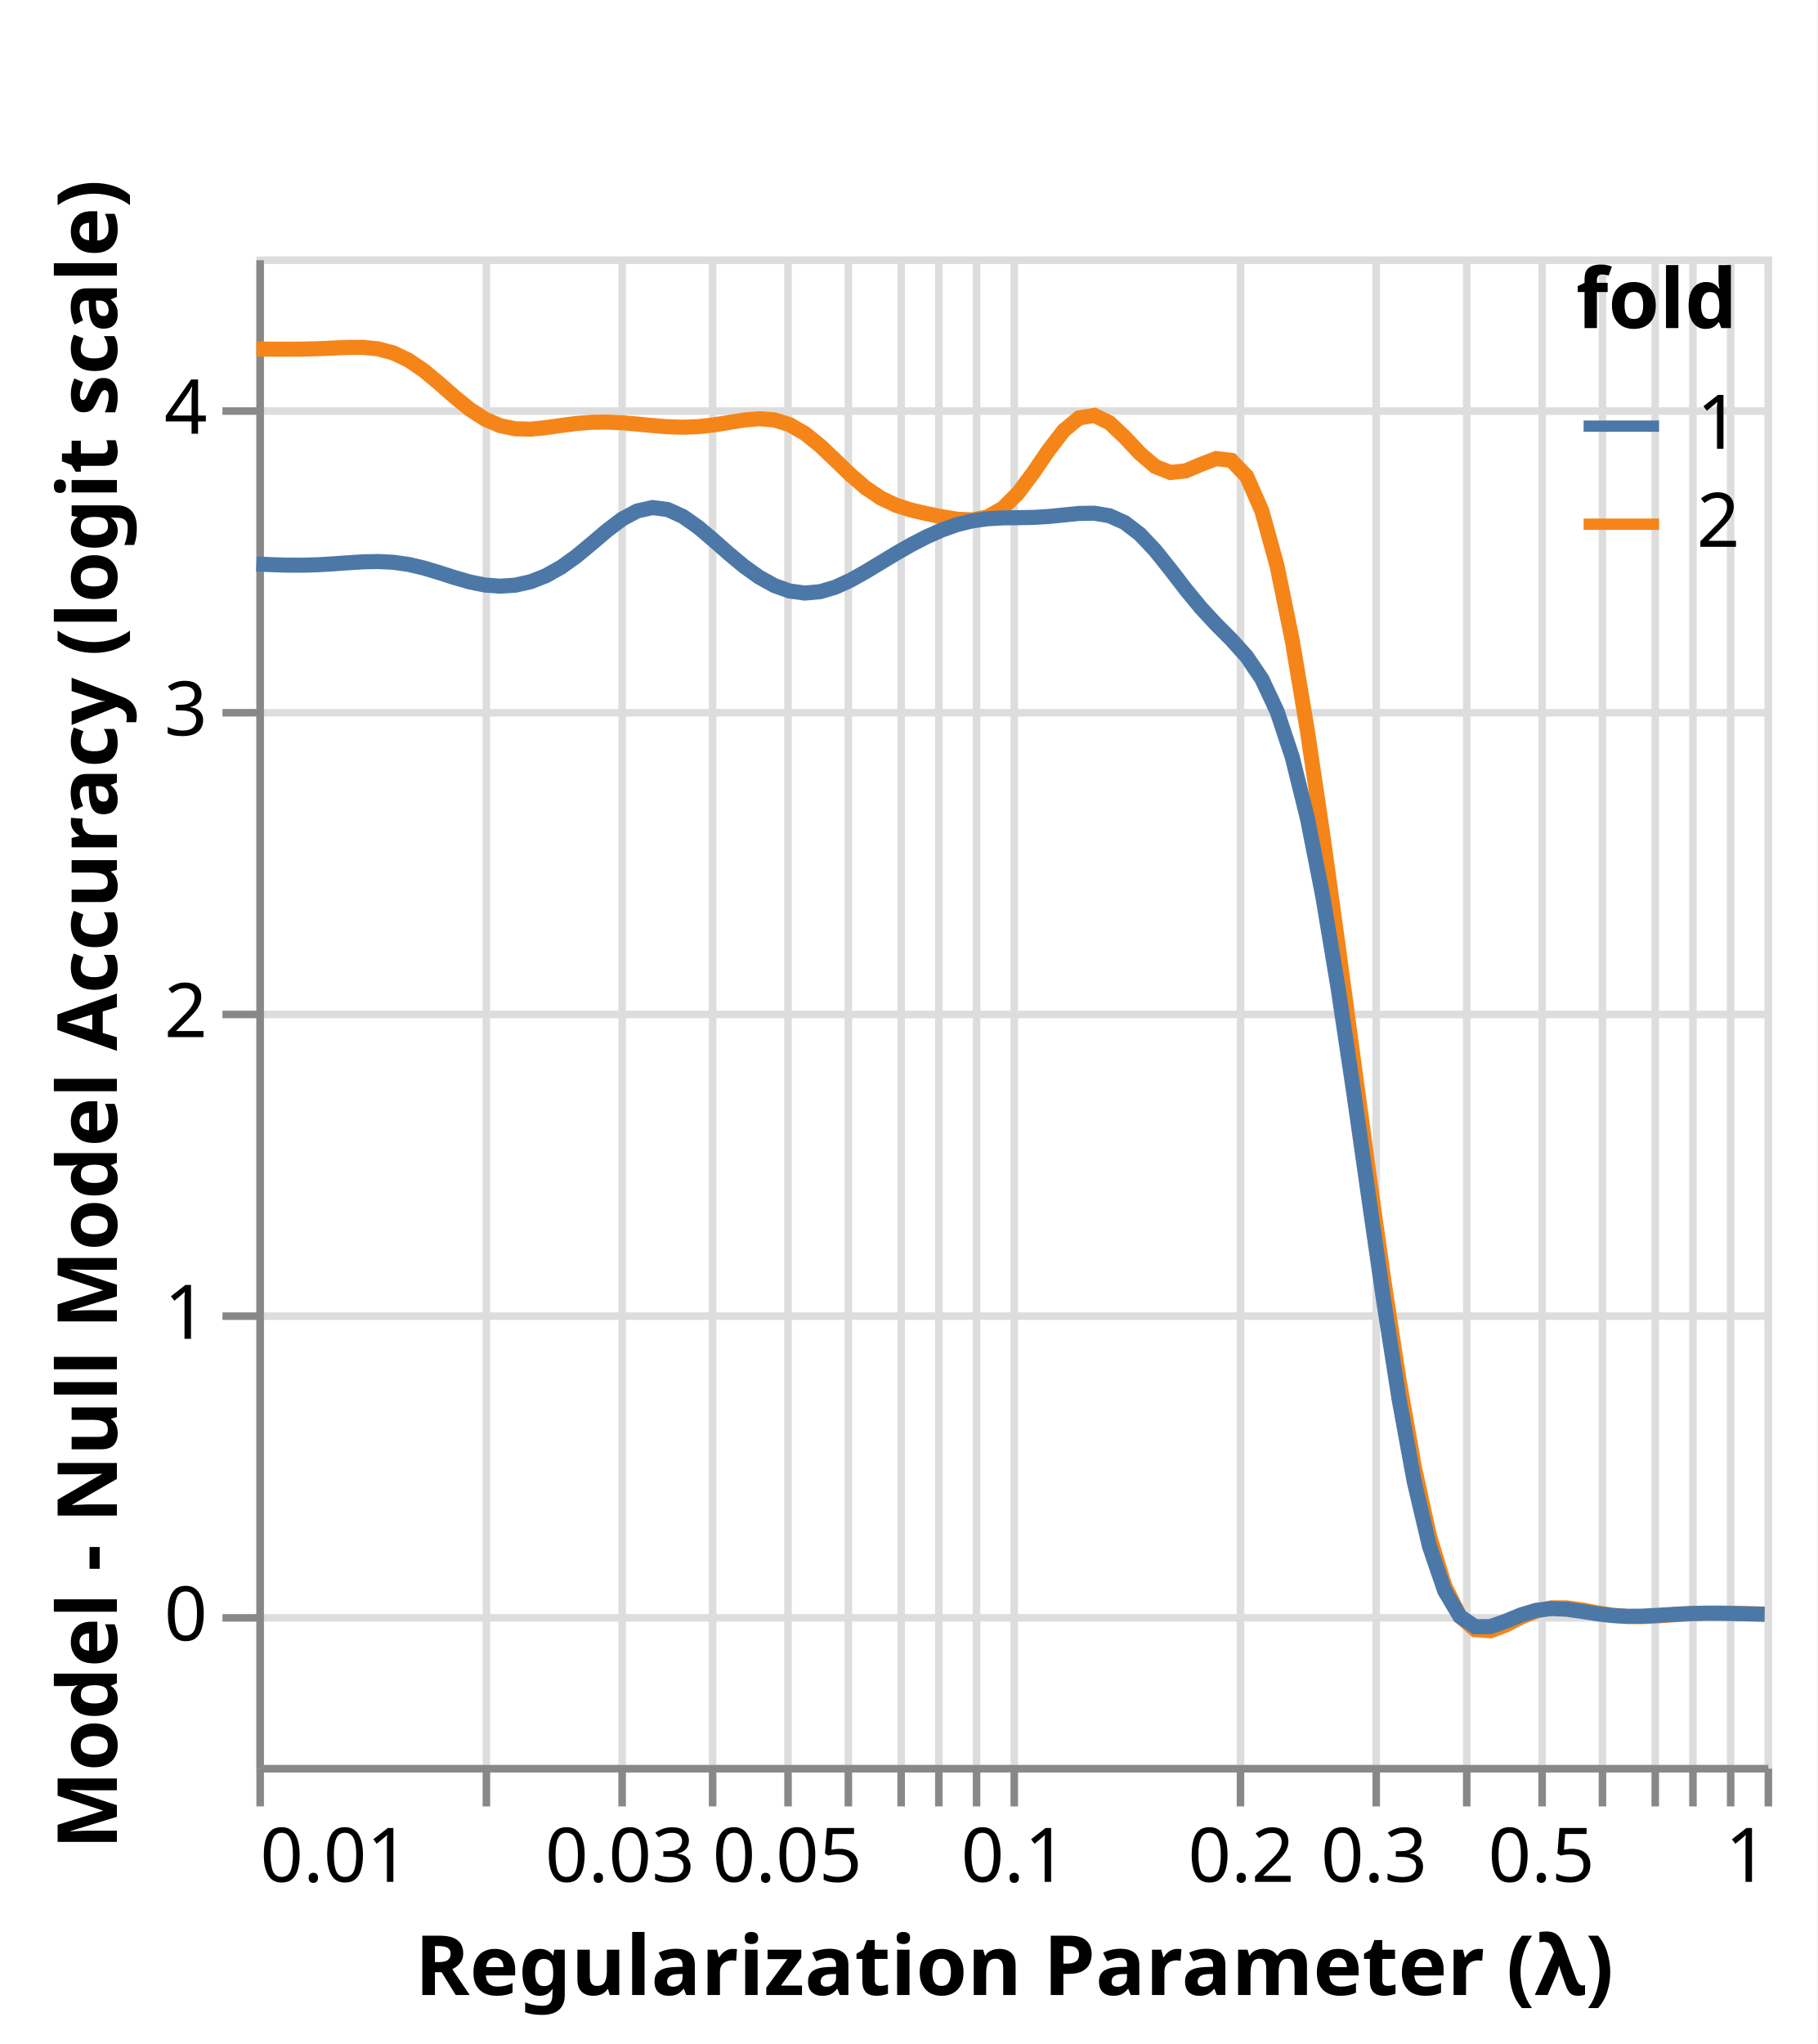
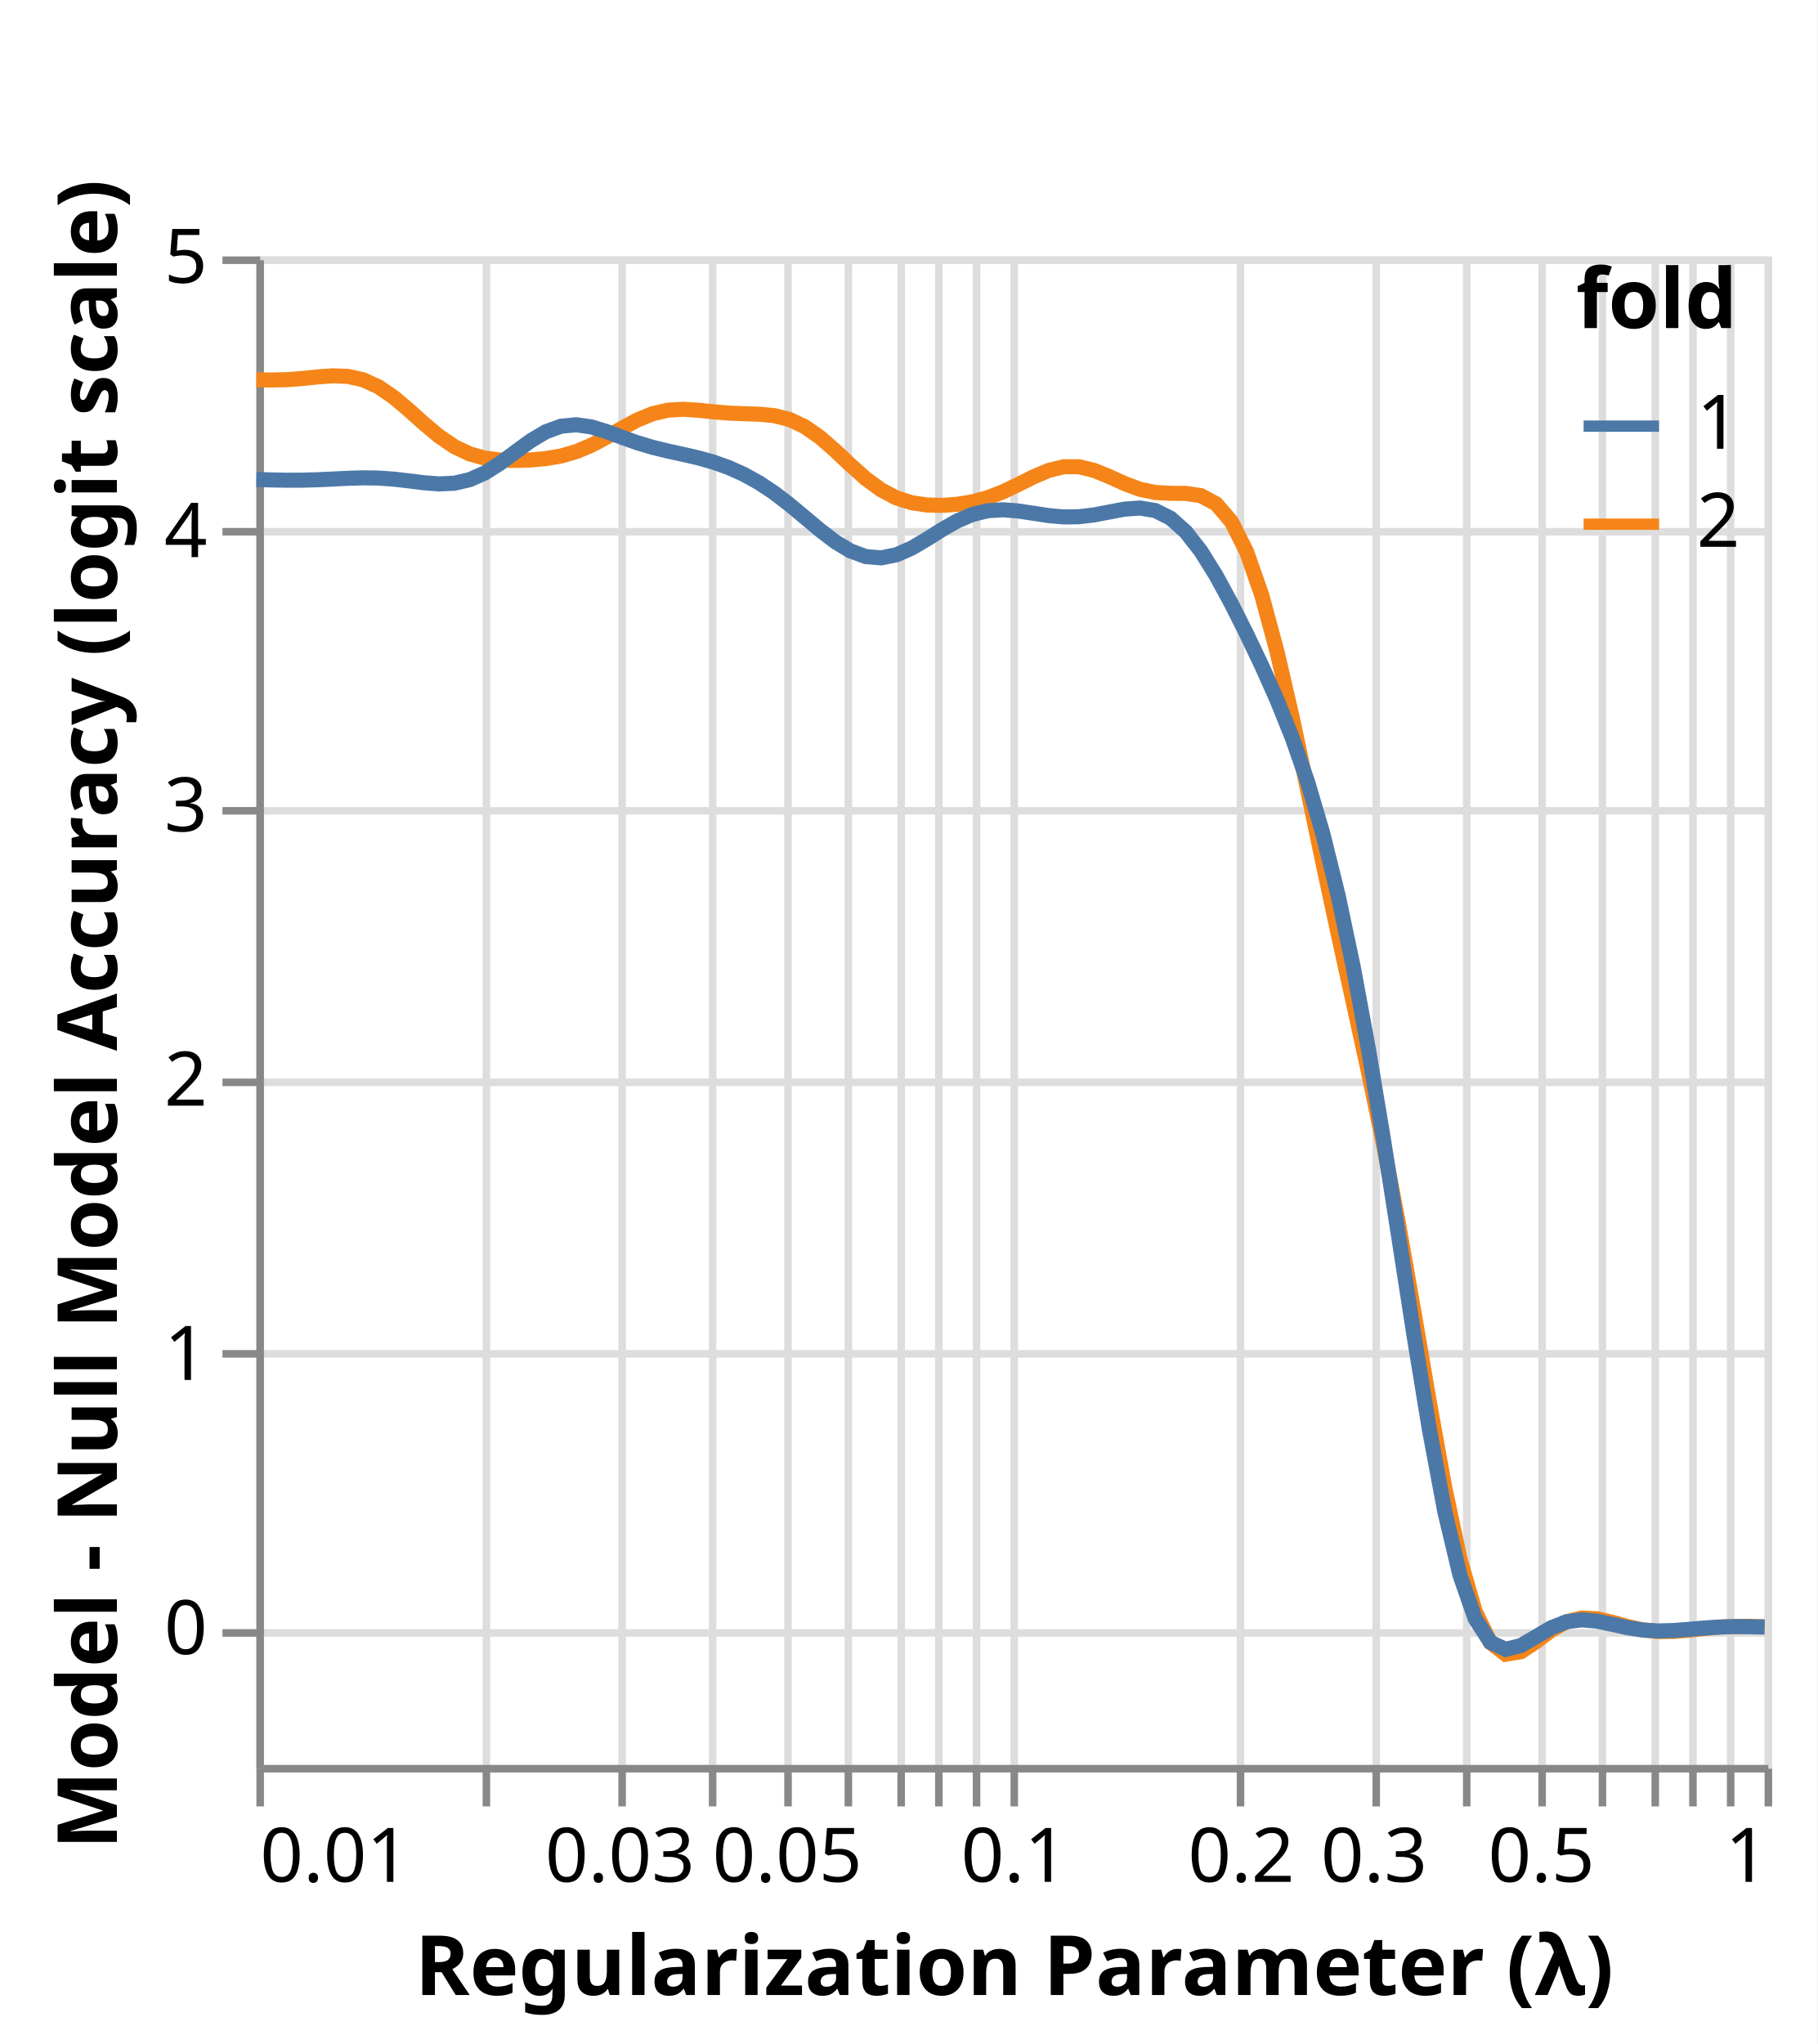
<svg xmlns="http://www.w3.org/2000/svg" class="marks" width="241" height="271" viewBox="0 0 241 271" version="1.1">
  <rect width="241" height="271" fill="white" />
  <g fill="none" stroke-miterlimit="10" transform="translate(34,34)">
    <g class="mark-group role-frame root" role="graphics-object" aria-roledescription="group mark container">
      <g transform="translate(0,0)">
        <path class="background" aria-hidden="true" d="M0.5,0.5h200v200h-200Z" stroke="#ddd" />
        <g>
          <g class="mark-group role-axis" aria-hidden="true">
            <g transform="translate(0.5,200.5)">
              <path class="background" aria-hidden="true" d="M0,0h0v0h0Z" pointer-events="none" />
              <g>
                <g class="mark-rule role-axis-grid" pointer-events="none">
                  <line transform="translate(0,-200)" x2="0" y2="200" stroke="#ddd" stroke-width="1" opacity="1" />
                  <line transform="translate(30,-200)" x2="0" y2="200" stroke="#ddd" stroke-width="1" opacity="1" />
                  <line transform="translate(48,-200)" x2="0" y2="200" stroke="#ddd" stroke-width="1" opacity="1" />
                  <line transform="translate(60,-200)" x2="0" y2="200" stroke="#ddd" stroke-width="1" opacity="1" />
                  <line transform="translate(70,-200)" x2="0" y2="200" stroke="#ddd" stroke-width="1" opacity="1" />
                  <line transform="translate(78,-200)" x2="0" y2="200" stroke="#ddd" stroke-width="1" opacity="1" />
                  <line transform="translate(85,-200)" x2="0" y2="200" stroke="#ddd" stroke-width="1" opacity="1" />
                  <line transform="translate(90,-200)" x2="0" y2="200" stroke="#ddd" stroke-width="1" opacity="1" />
                  <line transform="translate(95,-200)" x2="0" y2="200" stroke="#ddd" stroke-width="1" opacity="1" />
                  <line transform="translate(100,-200)" x2="0" y2="200" stroke="#ddd" stroke-width="1" opacity="1" />
                  <line transform="translate(130,-200)" x2="0" y2="200" stroke="#ddd" stroke-width="1" opacity="1" />
                  <line transform="translate(148,-200)" x2="0" y2="200" stroke="#ddd" stroke-width="1" opacity="1" />
                  <line transform="translate(160,-200)" x2="0" y2="200" stroke="#ddd" stroke-width="1" opacity="1" />
                  <line transform="translate(170,-200)" x2="0" y2="200" stroke="#ddd" stroke-width="1" opacity="1" />
                  <line transform="translate(178,-200)" x2="0" y2="200" stroke="#ddd" stroke-width="1" opacity="1" />
                  <line transform="translate(185,-200)" x2="0" y2="200" stroke="#ddd" stroke-width="1" opacity="1" />
                  <line transform="translate(190,-200)" x2="0" y2="200" stroke="#ddd" stroke-width="1" opacity="1" />
                  <line transform="translate(195,-200)" x2="0" y2="200" stroke="#ddd" stroke-width="1" opacity="1" />
                  <line transform="translate(200,-200)" x2="0" y2="200" stroke="#ddd" stroke-width="1" opacity="1" />
                </g>
              </g>
              <path class="foreground" aria-hidden="true" d="" pointer-events="none" display="none" />
            </g>
          </g>
          <g class="mark-group role-axis" aria-hidden="true">
            <g transform="translate(0.5,0.5)">
              <path class="background" aria-hidden="true" d="M0,0h0v0h0Z" pointer-events="none" />
              <g>
                <g class="mark-rule role-axis-grid" pointer-events="none">
-                   <line transform="translate(0,180)" x2="200" y2="0" stroke="#ddd" stroke-width="1" opacity="1" />
-                   <line transform="translate(0,140)" x2="200" y2="0" stroke="#ddd" stroke-width="1" opacity="1" />
-                   <line transform="translate(0,100)" x2="200" y2="0" stroke="#ddd" stroke-width="1" opacity="1" />
-                   <line transform="translate(0,60)" x2="200" y2="0" stroke="#ddd" stroke-width="1" opacity="1" />
-                   <line transform="translate(0,20)" x2="200" y2="0" stroke="#ddd" stroke-width="1" opacity="1" />
+                   <line transform="translate(0,182)" x2="200" y2="0" stroke="#ddd" stroke-width="1" opacity="1" />
+                   <line transform="translate(0,145)" x2="200" y2="0" stroke="#ddd" stroke-width="1" opacity="1" />
+                   <line transform="translate(0,109)" x2="200" y2="0" stroke="#ddd" stroke-width="1" opacity="1" />
+                   <line transform="translate(0,73)" x2="200" y2="0" stroke="#ddd" stroke-width="1" opacity="1" />
+                   <line transform="translate(0,36)" x2="200" y2="0" stroke="#ddd" stroke-width="1" opacity="1" />
+                   <line transform="translate(0,0)" x2="200" y2="0" stroke="#ddd" stroke-width="1" opacity="1" />
                </g>
              </g>
              <path class="foreground" aria-hidden="true" d="" pointer-events="none" display="none" />
            </g>
          </g>
          <g class="mark-group role-axis" role="graphics-symbol" aria-roledescription="axis" aria-label="X-axis titled 'Regularization Parameter (λ)' for a log scale with values from 0.01 to 1">
            <g transform="translate(0.5,200.5)">
              <path class="background" aria-hidden="true" d="M0,0h0v0h0Z" pointer-events="none" />
              <g>
                <g class="mark-rule role-axis-tick" pointer-events="none">
                  <line transform="translate(0,0)" x2="0" y2="5" stroke="#888" stroke-width="1" opacity="1" />
                  <line transform="translate(30,0)" x2="0" y2="5" stroke="#888" stroke-width="1" opacity="1" />
                  <line transform="translate(48,0)" x2="0" y2="5" stroke="#888" stroke-width="1" opacity="1" />
                  <line transform="translate(60,0)" x2="0" y2="5" stroke="#888" stroke-width="1" opacity="1" />
                  <line transform="translate(70,0)" x2="0" y2="5" stroke="#888" stroke-width="1" opacity="1" />
                  <line transform="translate(78,0)" x2="0" y2="5" stroke="#888" stroke-width="1" opacity="1" />
                  <line transform="translate(85,0)" x2="0" y2="5" stroke="#888" stroke-width="1" opacity="1" />
                  <line transform="translate(90,0)" x2="0" y2="5" stroke="#888" stroke-width="1" opacity="1" />
                  <line transform="translate(95,0)" x2="0" y2="5" stroke="#888" stroke-width="1" opacity="1" />
                  <line transform="translate(100,0)" x2="0" y2="5" stroke="#888" stroke-width="1" opacity="1" />
                  <line transform="translate(130,0)" x2="0" y2="5" stroke="#888" stroke-width="1" opacity="1" />
                  <line transform="translate(148,0)" x2="0" y2="5" stroke="#888" stroke-width="1" opacity="1" />
                  <line transform="translate(160,0)" x2="0" y2="5" stroke="#888" stroke-width="1" opacity="1" />
                  <line transform="translate(170,0)" x2="0" y2="5" stroke="#888" stroke-width="1" opacity="1" />
                  <line transform="translate(178,0)" x2="0" y2="5" stroke="#888" stroke-width="1" opacity="1" />
                  <line transform="translate(185,0)" x2="0" y2="5" stroke="#888" stroke-width="1" opacity="1" />
                  <line transform="translate(190,0)" x2="0" y2="5" stroke="#888" stroke-width="1" opacity="1" />
                  <line transform="translate(195,0)" x2="0" y2="5" stroke="#888" stroke-width="1" opacity="1" />
                  <line transform="translate(200,0)" x2="0" y2="5" stroke="#888" stroke-width="1" opacity="1" />
                </g>
                <g class="mark-text role-axis-label" pointer-events="none">
                  <text text-anchor="start" transform="translate(0,15)" font-family="sans-serif" font-size="10px" fill="#000" opacity="1">0.01</text>
                  <text text-anchor="middle" transform="translate(30.103,15)" font-family="sans-serif" font-size="10px" fill="#000" opacity="0">0.02</text>
                  <text text-anchor="middle" transform="translate(47.71213,15)" font-family="sans-serif" font-size="10px" fill="#000" opacity="1">0.03</text>
                  <text text-anchor="middle" transform="translate(60.206,15)" font-family="sans-serif" font-size="10px" fill="#000" opacity="0">0.04</text>
                  <text text-anchor="middle" transform="translate(69.897,15)" font-family="sans-serif" font-size="10px" fill="#000" opacity="1">0.05</text>
                  <text text-anchor="middle" transform="translate(77.81513,15)" font-family="sans-serif" font-size="10px" fill="#000" opacity="1" />
                  <text text-anchor="middle" transform="translate(84.5098,15)" font-family="sans-serif" font-size="10px" fill="#000" opacity="1" />
                  <text text-anchor="middle" transform="translate(90.309,15)" font-family="sans-serif" font-size="10px" fill="#000" opacity="1" />
                  <text text-anchor="middle" transform="translate(95.42425,15)" font-family="sans-serif" font-size="10px" fill="#000" opacity="1" />
                  <text text-anchor="middle" transform="translate(100,15)" font-family="sans-serif" font-size="10px" fill="#000" opacity="1">0.1</text>
                  <text text-anchor="middle" transform="translate(130.103,15)" font-family="sans-serif" font-size="10px" fill="#000" opacity="1">0.2</text>
                  <text text-anchor="middle" transform="translate(147.7121,15)" font-family="sans-serif" font-size="10px" fill="#000" opacity="1">0.3</text>
                  <text text-anchor="middle" transform="translate(160.206,15)" font-family="sans-serif" font-size="10px" fill="#000" opacity="0">0.4</text>
                  <text text-anchor="middle" transform="translate(169.897,15)" font-family="sans-serif" font-size="10px" fill="#000" opacity="1">0.5</text>
                  <text text-anchor="middle" transform="translate(177.8151,15)" font-family="sans-serif" font-size="10px" fill="#000" opacity="1" />
                  <text text-anchor="middle" transform="translate(184.5098,15)" font-family="sans-serif" font-size="10px" fill="#000" opacity="1" />
                  <text text-anchor="middle" transform="translate(190.309,15)" font-family="sans-serif" font-size="10px" fill="#000" opacity="1" />
                  <text text-anchor="middle" transform="translate(195.4243,15)" font-family="sans-serif" font-size="10px" fill="#000" opacity="1" />
                  <text text-anchor="end" transform="translate(200,15)" font-family="sans-serif" font-size="10px" fill="#000" opacity="1">1</text>
                </g>
                <g class="mark-rule role-axis-domain" pointer-events="none">
                  <line transform="translate(0,0)" x2="200" y2="0" stroke="#888" stroke-width="1" opacity="1" />
                </g>
                <g class="mark-text role-axis-title" pointer-events="none">
                  <text text-anchor="middle" transform="translate(100,30)" font-family="sans-serif" font-size="11px" font-weight="bold" fill="#000" opacity="1">Regularization Parameter (λ)</text>
                </g>
              </g>
              <path class="foreground" aria-hidden="true" d="" pointer-events="none" display="none" />
            </g>
          </g>
          <g class="mark-group role-axis" role="graphics-symbol" aria-roledescription="axis" aria-label="Y-axis titled 'Model - Null Model Accuracy (logit scale)' for a linear scale with values from -1 to 5">
            <g transform="translate(0.5,0.5)">
              <path class="background" aria-hidden="true" d="M0,0h0v0h0Z" pointer-events="none" />
              <g>
                <g class="mark-rule role-axis-tick" pointer-events="none">
-                   <line transform="translate(0,180)" x2="-5" y2="0" stroke="#888" stroke-width="1" opacity="1" />
-                   <line transform="translate(0,140)" x2="-5" y2="0" stroke="#888" stroke-width="1" opacity="1" />
-                   <line transform="translate(0,100)" x2="-5" y2="0" stroke="#888" stroke-width="1" opacity="1" />
-                   <line transform="translate(0,60)" x2="-5" y2="0" stroke="#888" stroke-width="1" opacity="1" />
-                   <line transform="translate(0,20)" x2="-5" y2="0" stroke="#888" stroke-width="1" opacity="1" />
+                   <line transform="translate(0,182)" x2="-5" y2="0" stroke="#888" stroke-width="1" opacity="1" />
+                   <line transform="translate(0,145)" x2="-5" y2="0" stroke="#888" stroke-width="1" opacity="1" />
+                   <line transform="translate(0,109)" x2="-5" y2="0" stroke="#888" stroke-width="1" opacity="1" />
+                   <line transform="translate(0,73)" x2="-5" y2="0" stroke="#888" stroke-width="1" opacity="1" />
+                   <line transform="translate(0,36)" x2="-5" y2="0" stroke="#888" stroke-width="1" opacity="1" />
+                   <line transform="translate(0,0)" x2="-5" y2="0" stroke="#888" stroke-width="1" opacity="1" />
                </g>
                <g class="mark-text role-axis-label" pointer-events="none">
-                   <text text-anchor="end" transform="translate(-7,183)" font-family="sans-serif" font-size="10px" fill="#000" opacity="1">0</text>
-                   <text text-anchor="end" transform="translate(-7,143)" font-family="sans-serif" font-size="10px" fill="#000" opacity="1">1</text>
-                   <text text-anchor="end" transform="translate(-7,103)" font-family="sans-serif" font-size="10px" fill="#000" opacity="1">2</text>
-                   <text text-anchor="end" transform="translate(-7,63)" font-family="sans-serif" font-size="10px" fill="#000" opacity="1">3</text>
-                   <text text-anchor="end" transform="translate(-7,23)" font-family="sans-serif" font-size="10px" fill="#000" opacity="1">4</text>
+                   <text text-anchor="end" transform="translate(-7,184.8182)" font-family="sans-serif" font-size="10px" fill="#000" opacity="1">0</text>
+                   <text text-anchor="end" transform="translate(-7,148.4545)" font-family="sans-serif" font-size="10px" fill="#000" opacity="1">1</text>
+                   <text text-anchor="end" transform="translate(-7,112.0909)" font-family="sans-serif" font-size="10px" fill="#000" opacity="1">2</text>
+                   <text text-anchor="end" transform="translate(-7,75.72727)" font-family="sans-serif" font-size="10px" fill="#000" opacity="1">3</text>
+                   <text text-anchor="end" transform="translate(-7,39.36364)" font-family="sans-serif" font-size="10px" fill="#000" opacity="1">4</text>
+                   <text text-anchor="end" transform="translate(-7,3)" font-family="sans-serif" font-size="10px" fill="#000" opacity="1">5</text>
                </g>
                <g class="mark-rule role-axis-domain" pointer-events="none">
                  <line transform="translate(0,200)" x2="0" y2="-200" stroke="#888" stroke-width="1" opacity="1" />
                </g>
                <g class="mark-text role-axis-title" pointer-events="none">
                  <text text-anchor="middle" transform="translate(-17,100) rotate(-90) translate(0,-2)" font-family="sans-serif" font-size="11px" font-weight="bold" fill="#000" opacity="1">Model - Null Model Accuracy (logit scale)</text>
                </g>
              </g>
              <path class="foreground" aria-hidden="true" d="" pointer-events="none" display="none" />
            </g>
          </g>
          <g class="mark-group role-scope layer_0_pathgroup" role="graphics-object" aria-roledescription="group mark container">
            <g transform="translate(0,0)">
              <path class="background" aria-hidden="true" d="M0,0h200v200h-200Z" />
              <g>
                <g class="mark-line role-mark layer_0_marks" role="graphics-object" aria-roledescription="line mark container">
-                   <path aria-label="fold: 2; Regularization Parameter (λ): 0.01; Model - Null Model Accuracy (logit scale): 4.19294889762" role="graphics-symbol" aria-roledescription="line mark" d="M0,12.282L2.02,12.294L4.04,12.3L6.061,12.287L8.081,12.238L10.101,12.149L12.121,12.058L14.141,12.052L16.162,12.257L18.182,12.803L20.202,13.77L22.222,15.15L24.242,16.828L26.263,18.605L28.283,20.25L30.303,21.566L32.323,22.438L34.343,22.854L36.364,22.897L38.384,22.7L40.404,22.41L42.424,22.148L44.444,21.989L46.465,21.96L48.485,22.051L50.505,22.223L52.525,22.421L54.545,22.581L56.566,22.645L58.586,22.569L60.606,22.346L62.626,22.018L64.646,21.69L66.667,21.517L68.687,21.672L70.707,22.301L72.727,23.459L74.747,25.087L76.768,27.002L78.788,28.951L80.808,30.687L82.828,32.047L84.848,32.999L86.869,33.636L88.889,34.103L90.909,34.509L92.929,34.841L94.949,34.937L96.97,34.532L98.99,33.373L101.01,31.362L103.03,28.656L105.051,25.69L107.071,23.075L109.091,21.412L111.111,21.072L113.131,22.054L115.152,23.959L117.172,26.124L119.192,27.847L121.212,28.644L123.232,28.43L125.253,27.572L127.273,26.804L129.293,27.041L131.313,29.146L133.333,33.736L135.354,41.057L137.374,50.972L139.394,63.046L141.414,76.69L143.434,91.302L145.455,106.334L147.475,121.295L149.495,135.679L151.515,148.92L153.535,160.416L155.556,169.633L157.576,176.252L159.596,180.277L161.616,182.061L163.636,182.216L165.657,181.456L167.677,180.429L169.697,179.596L171.717,179.175L173.737,179.171L175.758,179.449L177.778,179.826L179.798,180.146L181.818,180.32L183.838,180.337L185.859,180.239L187.879,180.093L189.899,179.961L191.919,179.883L193.939,179.866L195.96,179.897L197.98,179.952L200,180.006" stroke="#f58518" stroke-width="2" />
+                   <path aria-label="fold: 2; Regularization Parameter (λ): 0.01; Model - Null Model Accuracy (logit scale): 4.5503241415" role="graphics-symbol" aria-roledescription="line mark" d="M0,16.352L2.02,16.382L4.04,16.336L6.061,16.185L8.081,15.976L10.101,15.827L12.121,15.899L14.141,16.349L16.162,17.27L18.182,18.646L20.202,20.349L22.222,22.163L24.242,23.851L26.263,25.222L28.283,26.181L30.303,26.741L32.323,26.993L34.343,27.048L36.364,26.981L38.384,26.8L40.404,26.455L42.424,25.874L44.444,25.024L46.465,23.948L48.485,22.775L50.505,21.687L52.525,20.857L54.545,20.385L56.566,20.264L58.586,20.387L60.606,20.599L62.626,20.77L64.646,20.853L66.667,20.916L68.687,21.111L70.707,21.62L72.727,22.573L74.747,23.988L76.768,25.755L78.788,27.659L80.808,29.455L82.828,30.937L84.848,32.002L86.869,32.648L88.889,32.951L90.909,33.004L92.929,32.864L94.949,32.535L96.97,31.989L98.99,31.209L101.01,30.244L103.03,29.231L105.051,28.374L107.071,27.881L109.091,27.883L111.111,28.374L113.131,29.203L115.152,30.121L117.172,30.872L119.192,31.296L121.212,31.407L123.232,31.418L125.253,31.72L127.273,32.803L129.293,35.158L131.313,39.158L133.333,44.957L135.354,52.435L137.374,61.2L139.394,70.683L141.414,80.315L143.434,89.729L145.455,98.902L147.475,108.145L149.495,117.933L151.515,128.615L153.535,140.147L155.556,151.98L157.576,163.168L159.596,172.656L161.616,179.629L163.636,183.769L165.657,185.326L167.677,184.99L169.697,183.652L171.717,182.137L173.737,181.013L175.758,180.523L177.778,180.622L179.798,181.088L181.818,181.652L183.838,182.097L185.859,182.315L187.879,182.304L189.899,182.139L191.919,181.92L193.939,181.735L195.96,181.634L197.98,181.623L200,181.678" stroke="#f58518" stroke-width="2" />
                </g>
              </g>
              <path class="foreground" aria-hidden="true" d="" display="none" />
            </g>
            <g transform="translate(0,0)">
              <path class="background" aria-hidden="true" d="M0,0h200v200h-200Z" />
              <g>
                <g class="mark-line role-mark layer_0_marks" role="graphics-object" aria-roledescription="line mark container">
-                   <path aria-label="fold: 1; Regularization Parameter (λ): 0.01; Model - Null Model Accuracy (logit scale): 3.48083865884" role="graphics-symbol" aria-roledescription="line mark" d="M0,40.766L2.02,40.864L4.04,40.927L6.061,40.935L8.081,40.878L10.101,40.762L12.121,40.617L14.141,40.491L16.162,40.448L18.182,40.55L20.202,40.838L22.222,41.312L24.242,41.921L26.263,42.573L28.283,43.155L30.303,43.562L32.323,43.718L34.343,43.581L36.364,43.126L38.384,42.336L40.404,41.203L42.424,39.754L44.444,38.08L46.465,36.358L48.485,34.828L50.505,33.743L52.525,33.294L54.545,33.557L56.566,34.477L58.586,35.896L60.606,37.603L62.626,39.386L64.646,41.068L66.667,42.517L68.687,43.636L70.707,44.355L72.727,44.629L74.747,44.448L76.768,43.853L78.788,42.929L80.808,41.796L82.828,40.573L84.848,39.355L86.869,38.203L88.889,37.16L90.909,36.265L92.929,35.554L94.949,35.059L96.97,34.776L98.99,34.663L101.01,34.636L103.03,34.598L105.051,34.479L107.071,34.276L109.091,34.074L111.111,34.041L113.131,34.384L115.152,35.288L117.172,36.84L119.192,38.982L121.212,41.511L123.232,44.137L125.253,46.598L127.273,48.78L129.293,50.806L131.313,53.043L133.333,56.025L135.354,60.328L137.374,66.426L139.394,74.594L141.414,84.853L143.434,96.964L145.455,110.437L147.475,124.574L149.495,138.531L151.515,151.417L153.535,162.43L155.556,171.004L157.576,176.913L159.596,180.312L161.616,181.675L163.636,181.66L165.657,180.951L167.677,180.114L169.697,179.505L171.717,179.265L173.737,179.354L175.758,179.636L177.778,179.956L179.798,180.194L181.818,180.296L183.838,180.271L185.859,180.165L187.879,180.038L189.899,179.937L191.919,179.887L193.939,179.889L195.96,179.926L197.98,179.976L200,180.018" stroke="#4c78a8" stroke-width="2" />
+                   <path aria-label="fold: 1; Regularization Parameter (λ): 0.01; Model - Null Model Accuracy (logit scale): 4.1866780644" role="graphics-symbol" aria-roledescription="line mark" d="M0,29.575L2.02,29.632L4.04,29.669L6.061,29.663L8.081,29.607L10.101,29.513L12.121,29.413L14.141,29.353L16.162,29.381L18.182,29.521L20.202,29.754L22.222,30.007L24.242,30.159L26.263,30.064L28.283,29.596L30.303,28.699L32.323,27.421L34.343,25.924L36.364,24.446L38.384,23.242L40.404,22.506L42.424,22.314L44.444,22.608L46.465,23.229L48.485,23.98L50.505,24.7L52.525,25.305L54.545,25.798L56.566,26.237L58.586,26.703L60.606,27.268L62.626,27.986L64.646,28.893L66.667,30.015L68.687,31.362L70.707,32.911L72.727,34.594L74.747,36.288L76.768,37.833L78.788,39.052L80.808,39.792L82.828,39.964L84.848,39.563L86.869,38.683L88.889,37.497L90.909,36.222L92.929,35.07L94.949,34.208L96.97,33.716L98.99,33.59L101.01,33.746L103.03,34.051L105.051,34.358L107.071,34.538L109.091,34.511L111.111,34.266L113.131,33.877L115.152,33.501L117.172,33.357L119.192,33.687L121.212,34.695L123.232,36.497L125.253,39.083L127.273,42.33L129.293,46.047L131.313,50.063L133.333,54.302L135.354,58.831L137.374,63.853L139.394,69.65L141.414,76.513L143.434,84.669L145.455,94.232L147.475,105.178L149.495,117.305L151.515,130.202L153.535,143.229L155.556,155.566L157.576,166.339L159.596,174.816L161.616,180.598L163.636,183.732L165.657,184.678L167.677,184.168L169.697,182.992L171.717,181.807L173.737,181.019L175.758,180.759L177.778,180.939L179.798,181.358L181.818,181.801L183.838,182.114L185.859,182.235L187.879,182.183L189.899,182.028L191.919,181.853L193.939,181.72L195.96,181.659L197.98,181.668L200,181.723" stroke="#4c78a8" stroke-width="2" />
                </g>
              </g>
              <path class="foreground" aria-hidden="true" d="" display="none" />
            </g>
          </g>
          <g class="mark-group role-legend" role="graphics-symbol" aria-roledescription="legend" aria-label="Symbol legend titled 'fold' for stroke color with 2 values: 1, 2">
            <g transform="translate(175,0.5)">
              <path class="background" aria-hidden="true" d="M0,0h25v40h-25Z" pointer-events="none" />
              <g>
                <g class="mark-group role-legend-entry">
                  <g transform="translate(0,16)">
                    <path class="background" aria-hidden="true" d="M0,0h0v0h0Z" pointer-events="none" />
                    <g>
                      <g class="mark-group role-scope" role="graphics-object" aria-roledescription="group mark container">
                        <g transform="translate(0,0)">
                          <path class="background" aria-hidden="true" d="M0,0h22v11h-22Z" pointer-events="none" opacity="1" />
                          <g>
                            <g class="mark-symbol role-legend-symbol" pointer-events="none">
                              <path transform="translate(6,6)" d="M-5,0L5,0" stroke="#4c78a8" stroke-width="1.5" opacity="1" />
                            </g>
                            <g class="mark-text role-legend-label" pointer-events="none">
                              <text text-anchor="start" transform="translate(16,9)" font-family="sans-serif" font-size="10px" fill="#000" opacity="1">1</text>
                            </g>
                          </g>
                          <path class="foreground" aria-hidden="true" d="" pointer-events="none" display="none" />
                        </g>
                        <g transform="translate(0,13)">
                          <path class="background" aria-hidden="true" d="M0,0h22v11h-22Z" pointer-events="none" opacity="1" />
                          <g>
                            <g class="mark-symbol role-legend-symbol" pointer-events="none">
                              <path transform="translate(6,6)" d="M-5,0L5,0" stroke="#f58518" stroke-width="1.5" opacity="1" />
                            </g>
                            <g class="mark-text role-legend-label" pointer-events="none">
                              <text text-anchor="start" transform="translate(16,9)" font-family="sans-serif" font-size="10px" fill="#000" opacity="1">2</text>
                            </g>
                          </g>
                          <path class="foreground" aria-hidden="true" d="" pointer-events="none" display="none" />
                        </g>
                      </g>
                    </g>
                    <path class="foreground" aria-hidden="true" d="" pointer-events="none" display="none" />
                  </g>
                </g>
                <g class="mark-text role-legend-title" pointer-events="none">
                  <text text-anchor="start" transform="translate(0,9)" font-family="sans-serif" font-size="11px" font-weight="bold" fill="#000" opacity="1">fold</text>
                </g>
              </g>
              <path class="foreground" aria-hidden="true" d="" pointer-events="none" display="none" />
            </g>
          </g>
        </g>
        <path class="foreground" aria-hidden="true" d="" display="none" />
      </g>
    </g>
  </g>
</svg>
